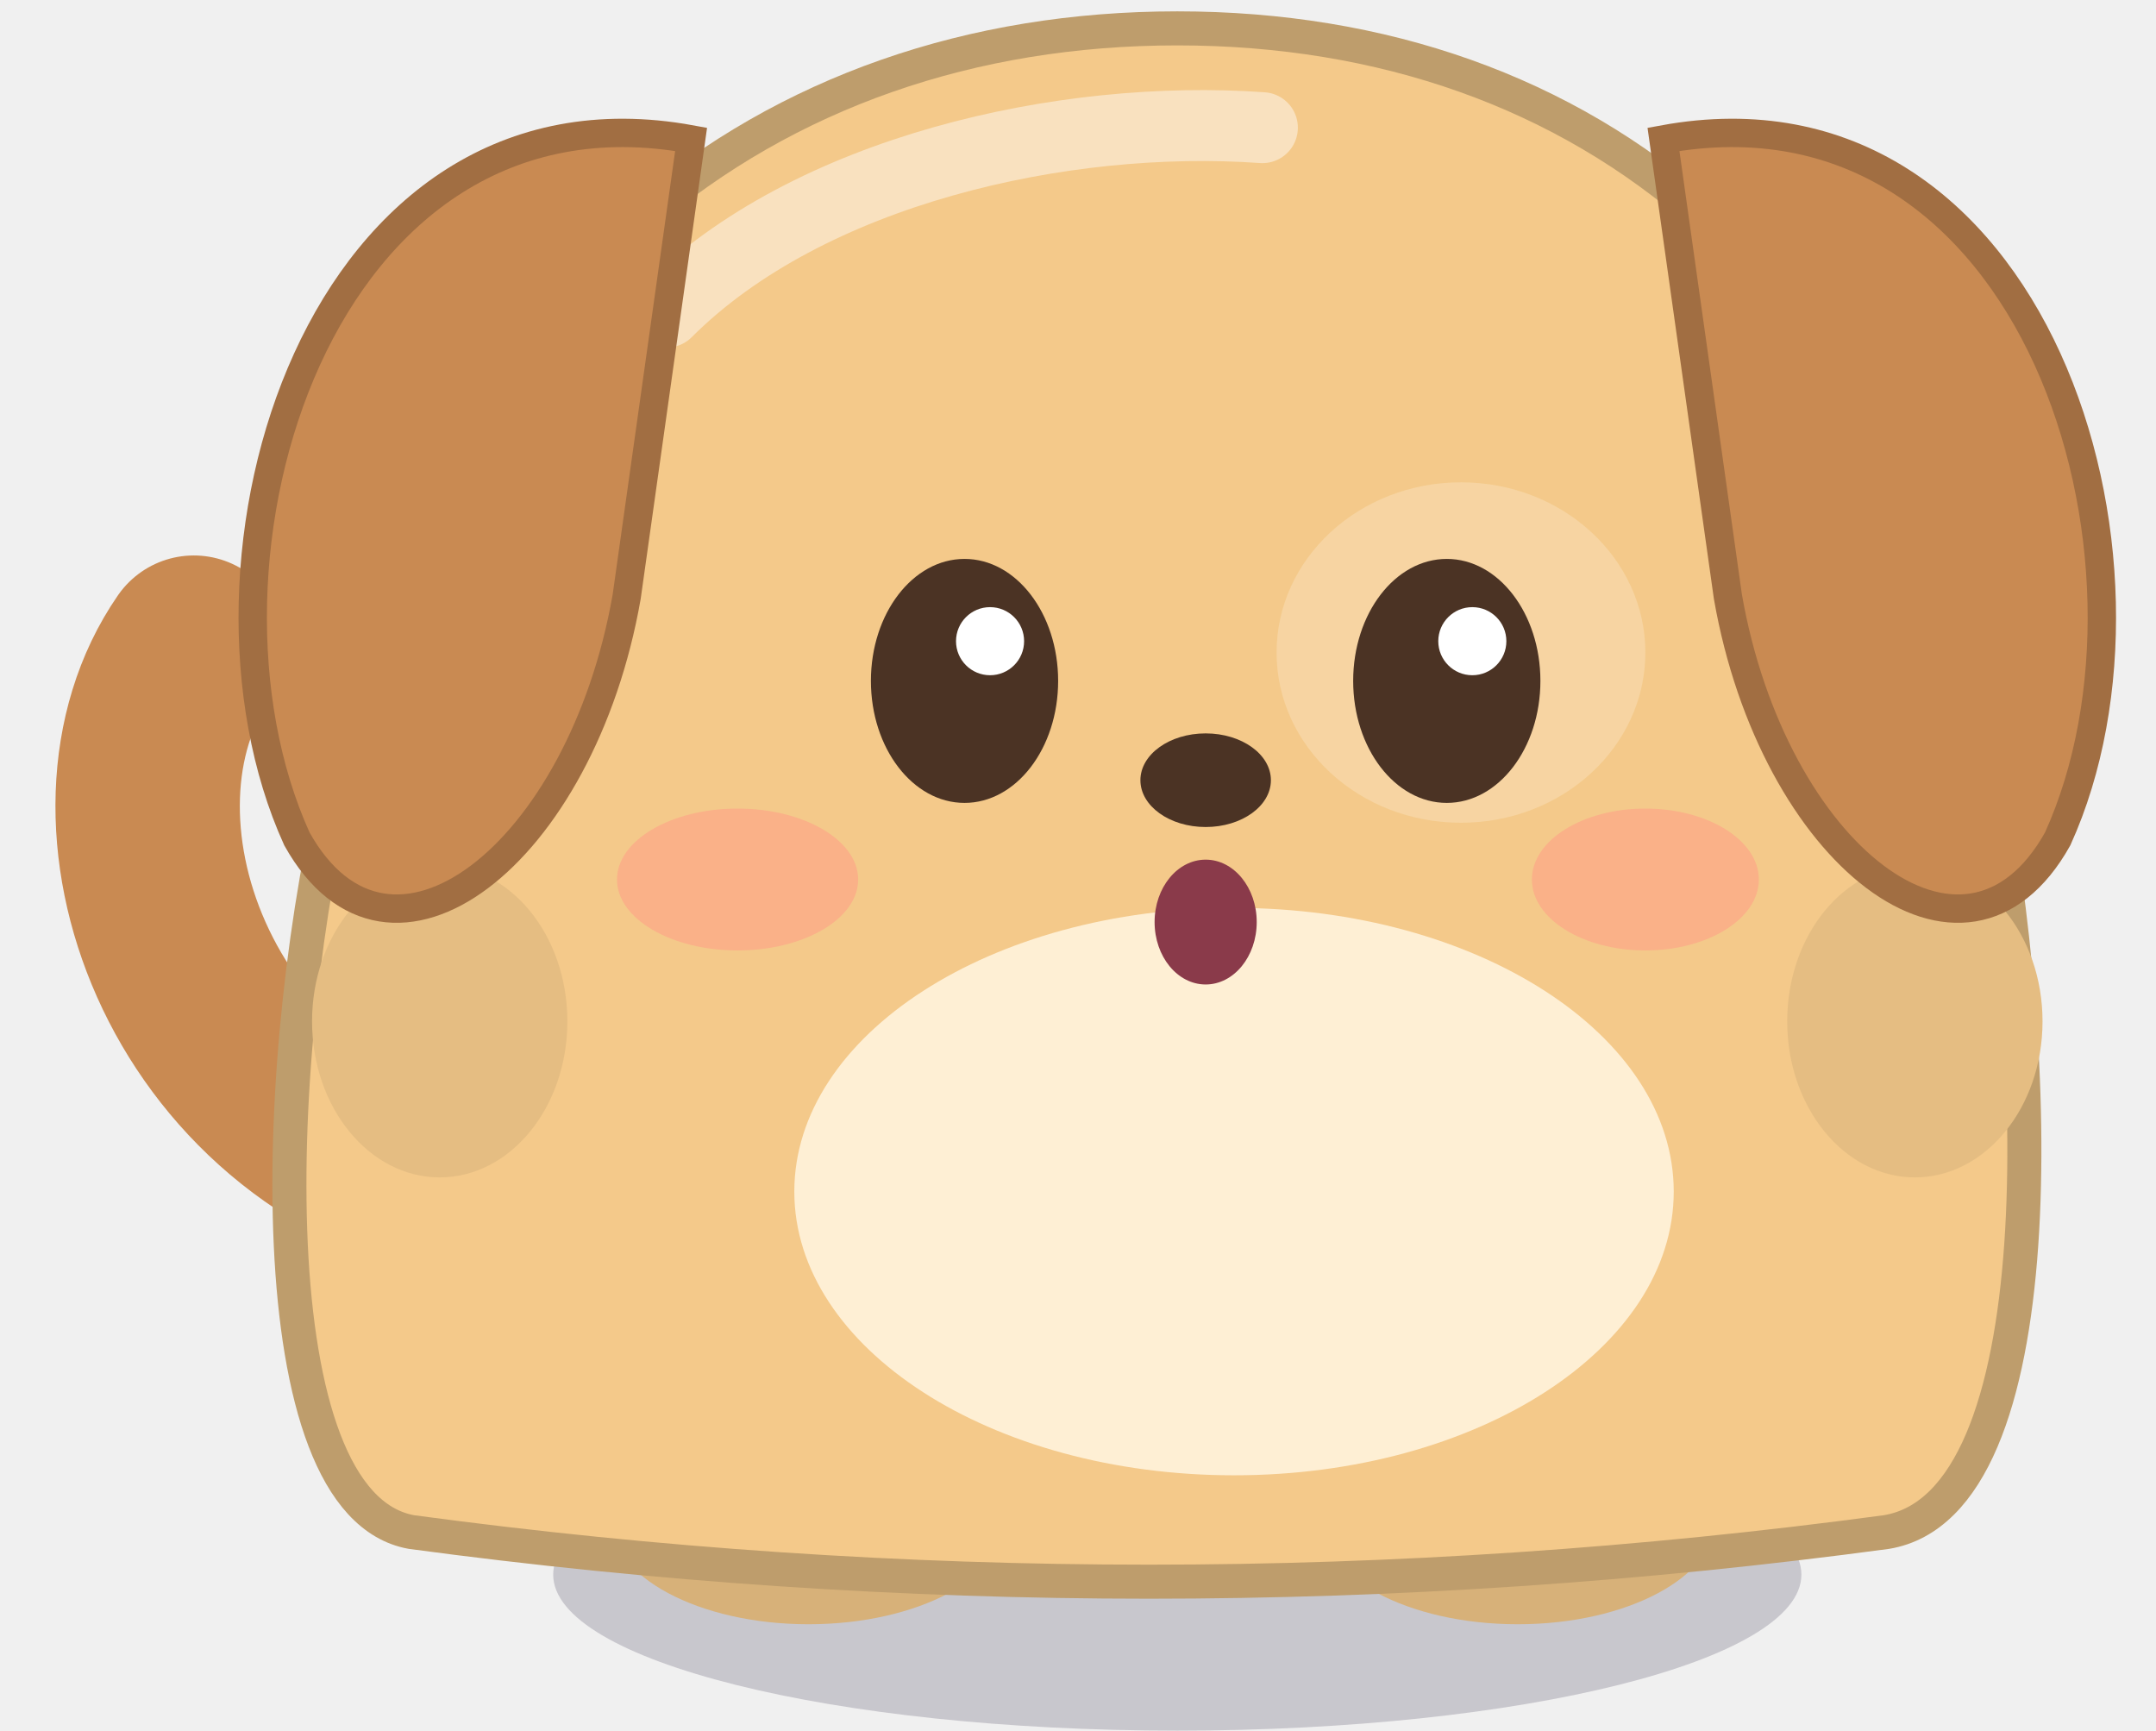
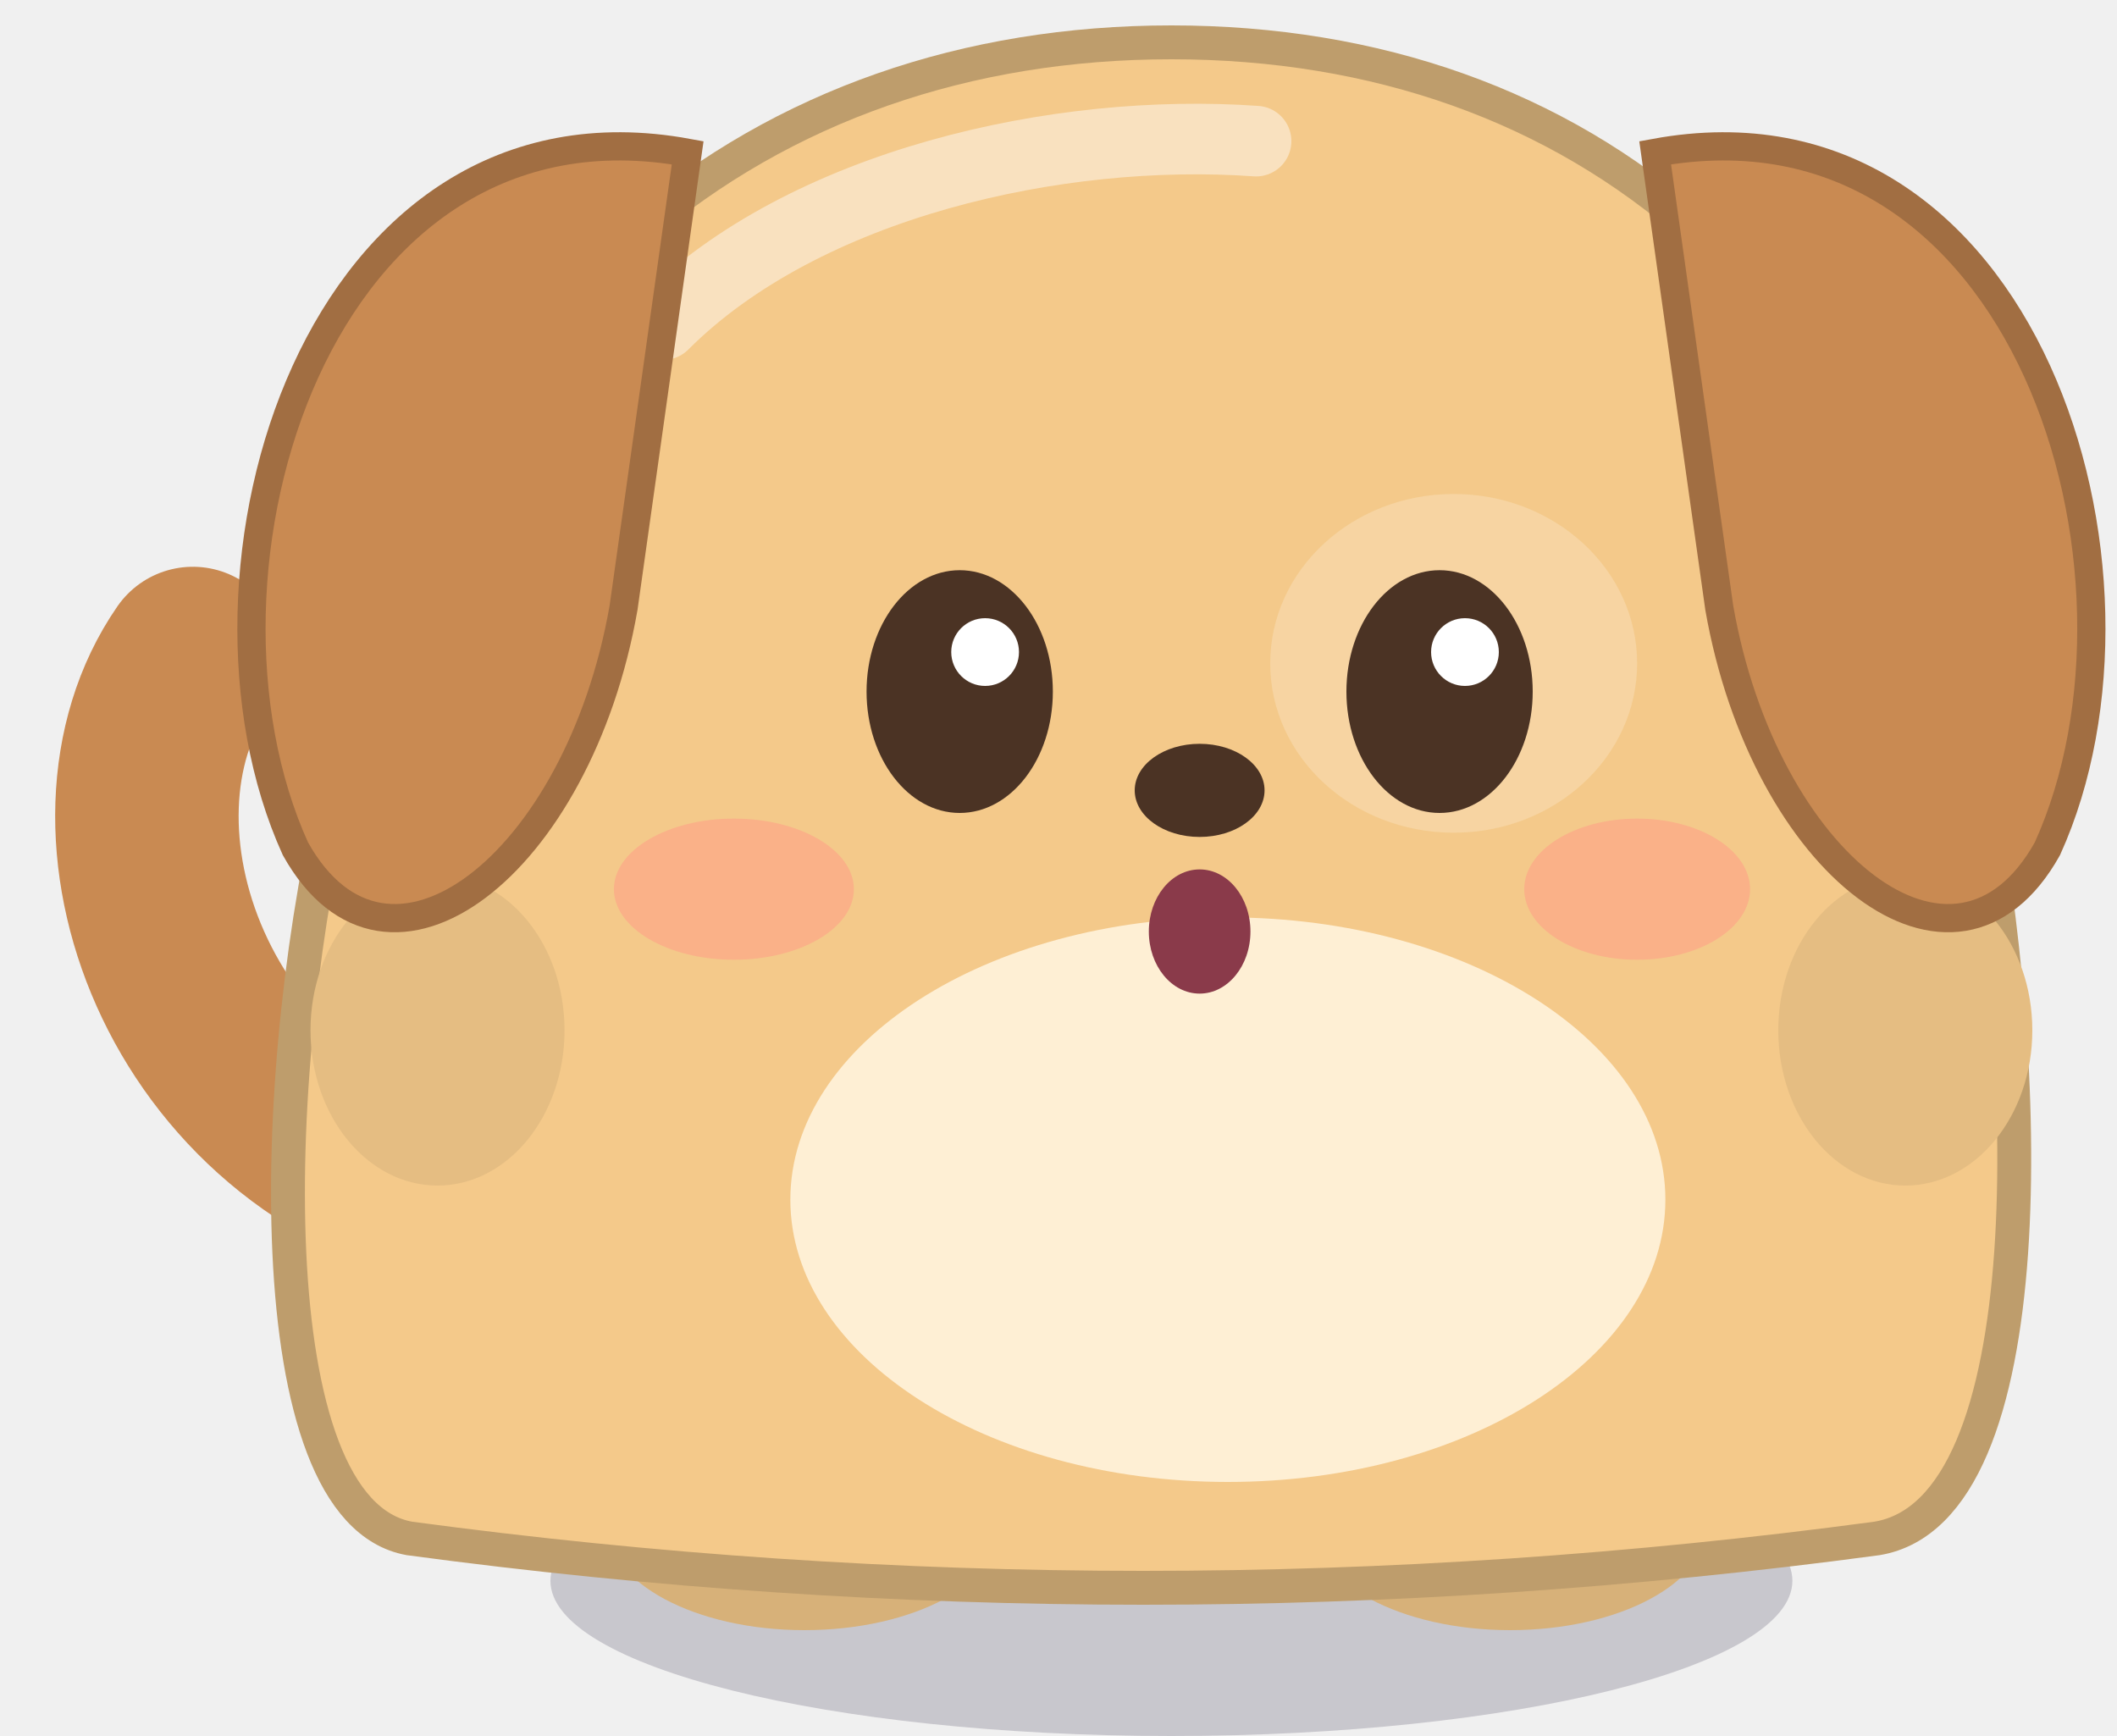
- <svg xmlns="http://www.w3.org/2000/svg" viewBox="-81 -108 152 122" width="152" height="122">
+ <svg xmlns="http://www.w3.org/2000/svg" viewBox="-81 -109 150 123" width="150" height="123">
  <ellipse id="shadow" rx="44" ry="11" cx="2" cy="3" fill="#2a2140" opacity="0.2" />
  <g id="turn">
    <g id="act">
      <g id="hop">
        <g id="posture">
          <g transform="translate(-48 -24)">
            <g id="tail" transform="matrix(0.999848 0.017452 -0.017452 0.999848 0 0)">
              <path d="M 0 0 C -20 -4 -28 -26 -20 -38" fill="none" stroke="#c98a52" stroke-width="13" stroke-linecap="round" />
            </g>
          </g>
          <g id="feet">
            <ellipse id="foot-left" rx="14" ry="7.5" cx="-24" cy="-1" fill="#d7b179" />
            <ellipse id="foot-right" rx="14" ry="7.5" cx="26" cy="-1" fill="#d7b179" />
          </g>
          <g id="breath">
            <path id="body" d="M -52 0 C -63 -2 -62 -34 -57 -54 C -50 -88 -27 -106 2 -106 C 31 -106 53 -88 59 -54 C 63 -34 64 -2 52 0 Q 0 7 -52 0 Z" fill="#f4c98a" stroke="#be9d6c" stroke-width="2.4" />
            <path id="body-shine" d="M -34 -86 C -24 -96 -6 -100 8 -99" fill="none" stroke="#ffffff" stroke-width="5" stroke-linecap="round" opacity="0.45" />
            <ellipse id="belly" rx="31" ry="20" cx="6" cy="-24" fill="#fff3dc" opacity="0.9" />
            <g id="paws">
              <g transform="translate(-50 -36)">
                <ellipse id="paw-left" rx="9" ry="11" cx="0" cy="0" fill="#e5bd82" />
              </g>
              <g transform="translate(54 -36)">
                <ellipse id="paw-right" rx="9" ry="11" cx="0" cy="0" fill="#e5bd82" />
              </g>
            </g>
            <g id="ears">
              <g transform="translate(-36 -92)">
                <g id="ear-left" transform="matrix(0.998971 -0.045363 0.045363 0.998971 0 0)">
                  <path d="M 4 -6 C -22 -12 -34 22 -26 42 C -20 54 -6 44 -2 26 Z" fill="#c98a52" stroke="#a16e42" stroke-width="2" />
                </g>
              </g>
              <g transform="translate(40 -92)">
                <g id="ear-right" transform="matrix(0.998971 0.045363 -0.045363 0.998971 0 0)">
                  <path d="M -4 -6 C 22 -12 34 22 26 42 C 20 54 6 44 2 26 Z" fill="#c98a52" stroke="#a16e42" stroke-width="2" />
                </g>
              </g>
            </g>
            <g id="face">
              <ellipse id="markings" rx="13" ry="12" cx="22" cy="-62" fill="#f7d7a7" opacity="0.8" />
              <g id="eyes">
                <g id="eye-left" transform="translate(-13 -60)">
                  <ellipse id="eye-left-pupil" rx="6.6" ry="8.6" cx="0" cy="0" fill="#4b3324" />
                  <circle id="eye-left-shine" cx="1.8" cy="-2.8" r="2.4" fill="#ffffff" />
                </g>
                <g id="eye-right" transform="translate(21 -60)">
                  <ellipse id="eye-right-pupil" rx="6.6" ry="8.6" cx="0" cy="0" fill="#4b3324" />
                  <circle id="eye-right-shine" cx="1.8" cy="-2.8" r="2.4" fill="#ffffff" />
                </g>
              </g>
              <ellipse id="nose" rx="4.6" ry="3.3" cx="4" cy="-53" fill="#4b3324" />
              <ellipse id="mouth" rx="3.6" ry="4.4" cx="4" cy="-43" fill="#8a3a4a" />
              <ellipse id="cheek-left" rx="8.5" ry="5" cx="-29" cy="-46" fill="#ff9c86" opacity="0.55" />
              <ellipse id="cheek-right" rx="8" ry="5" cx="35" cy="-46" fill="#ff9c86" opacity="0.55" />
            </g>
          </g>
        </g>
      </g>
    </g>
  </g>
</svg>
